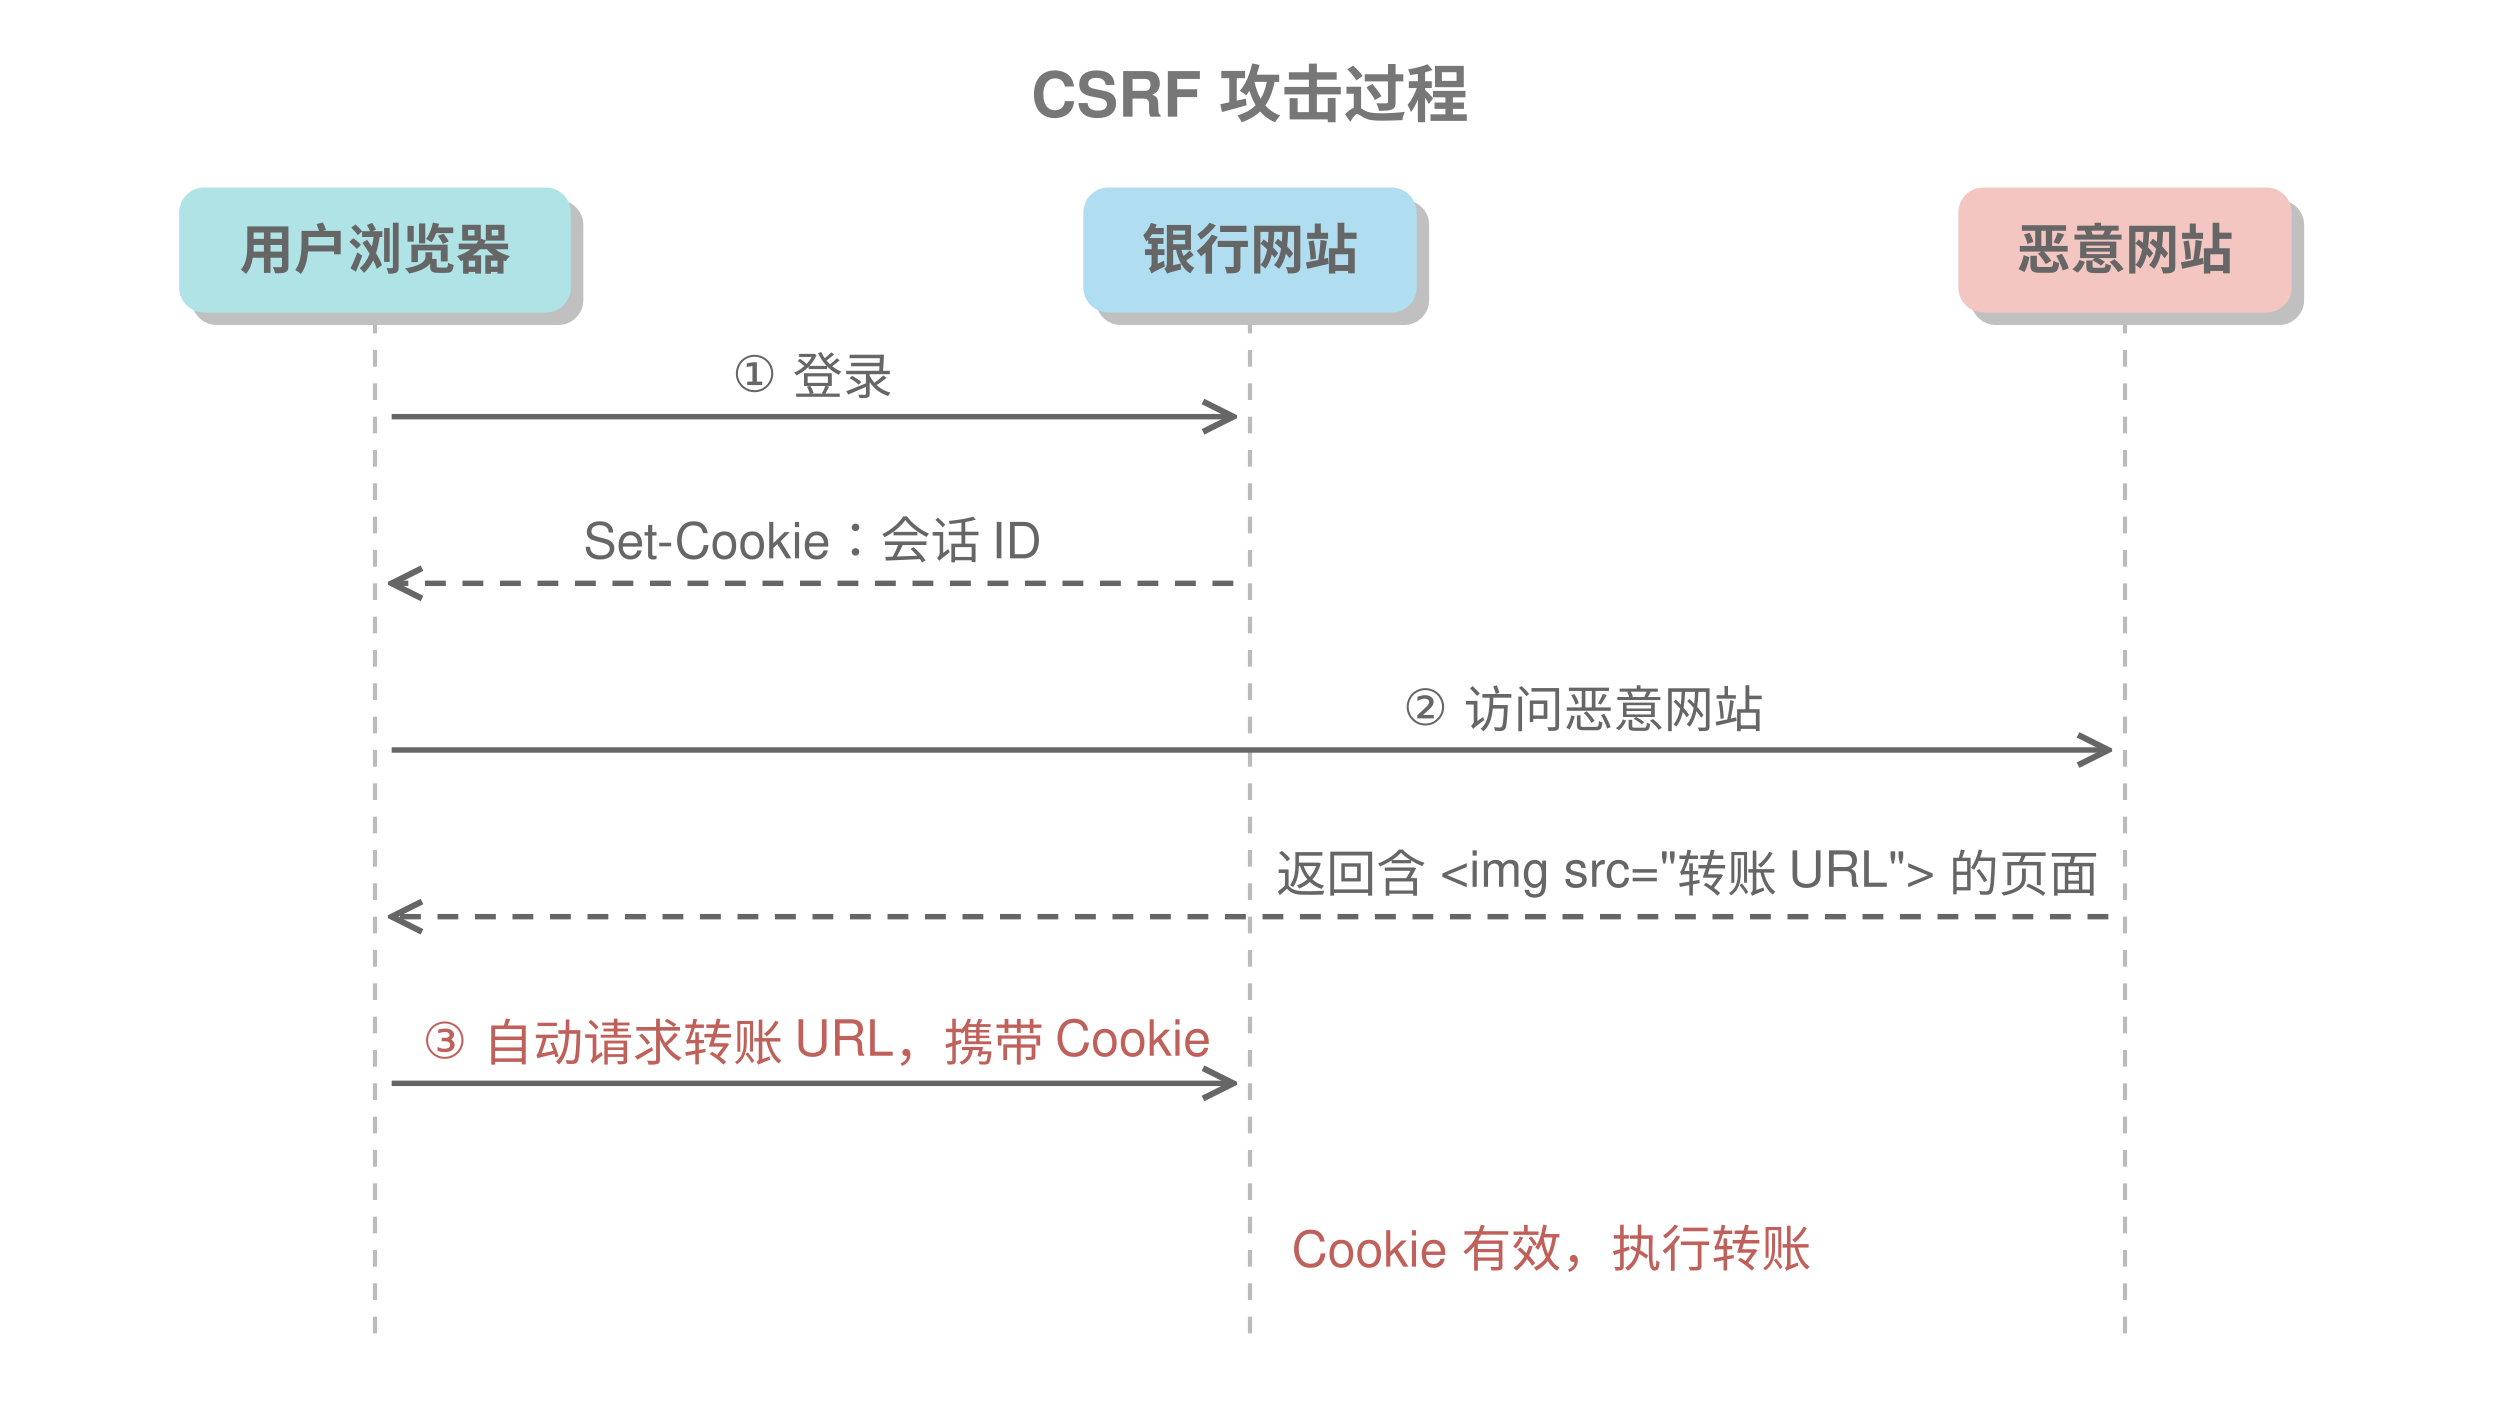
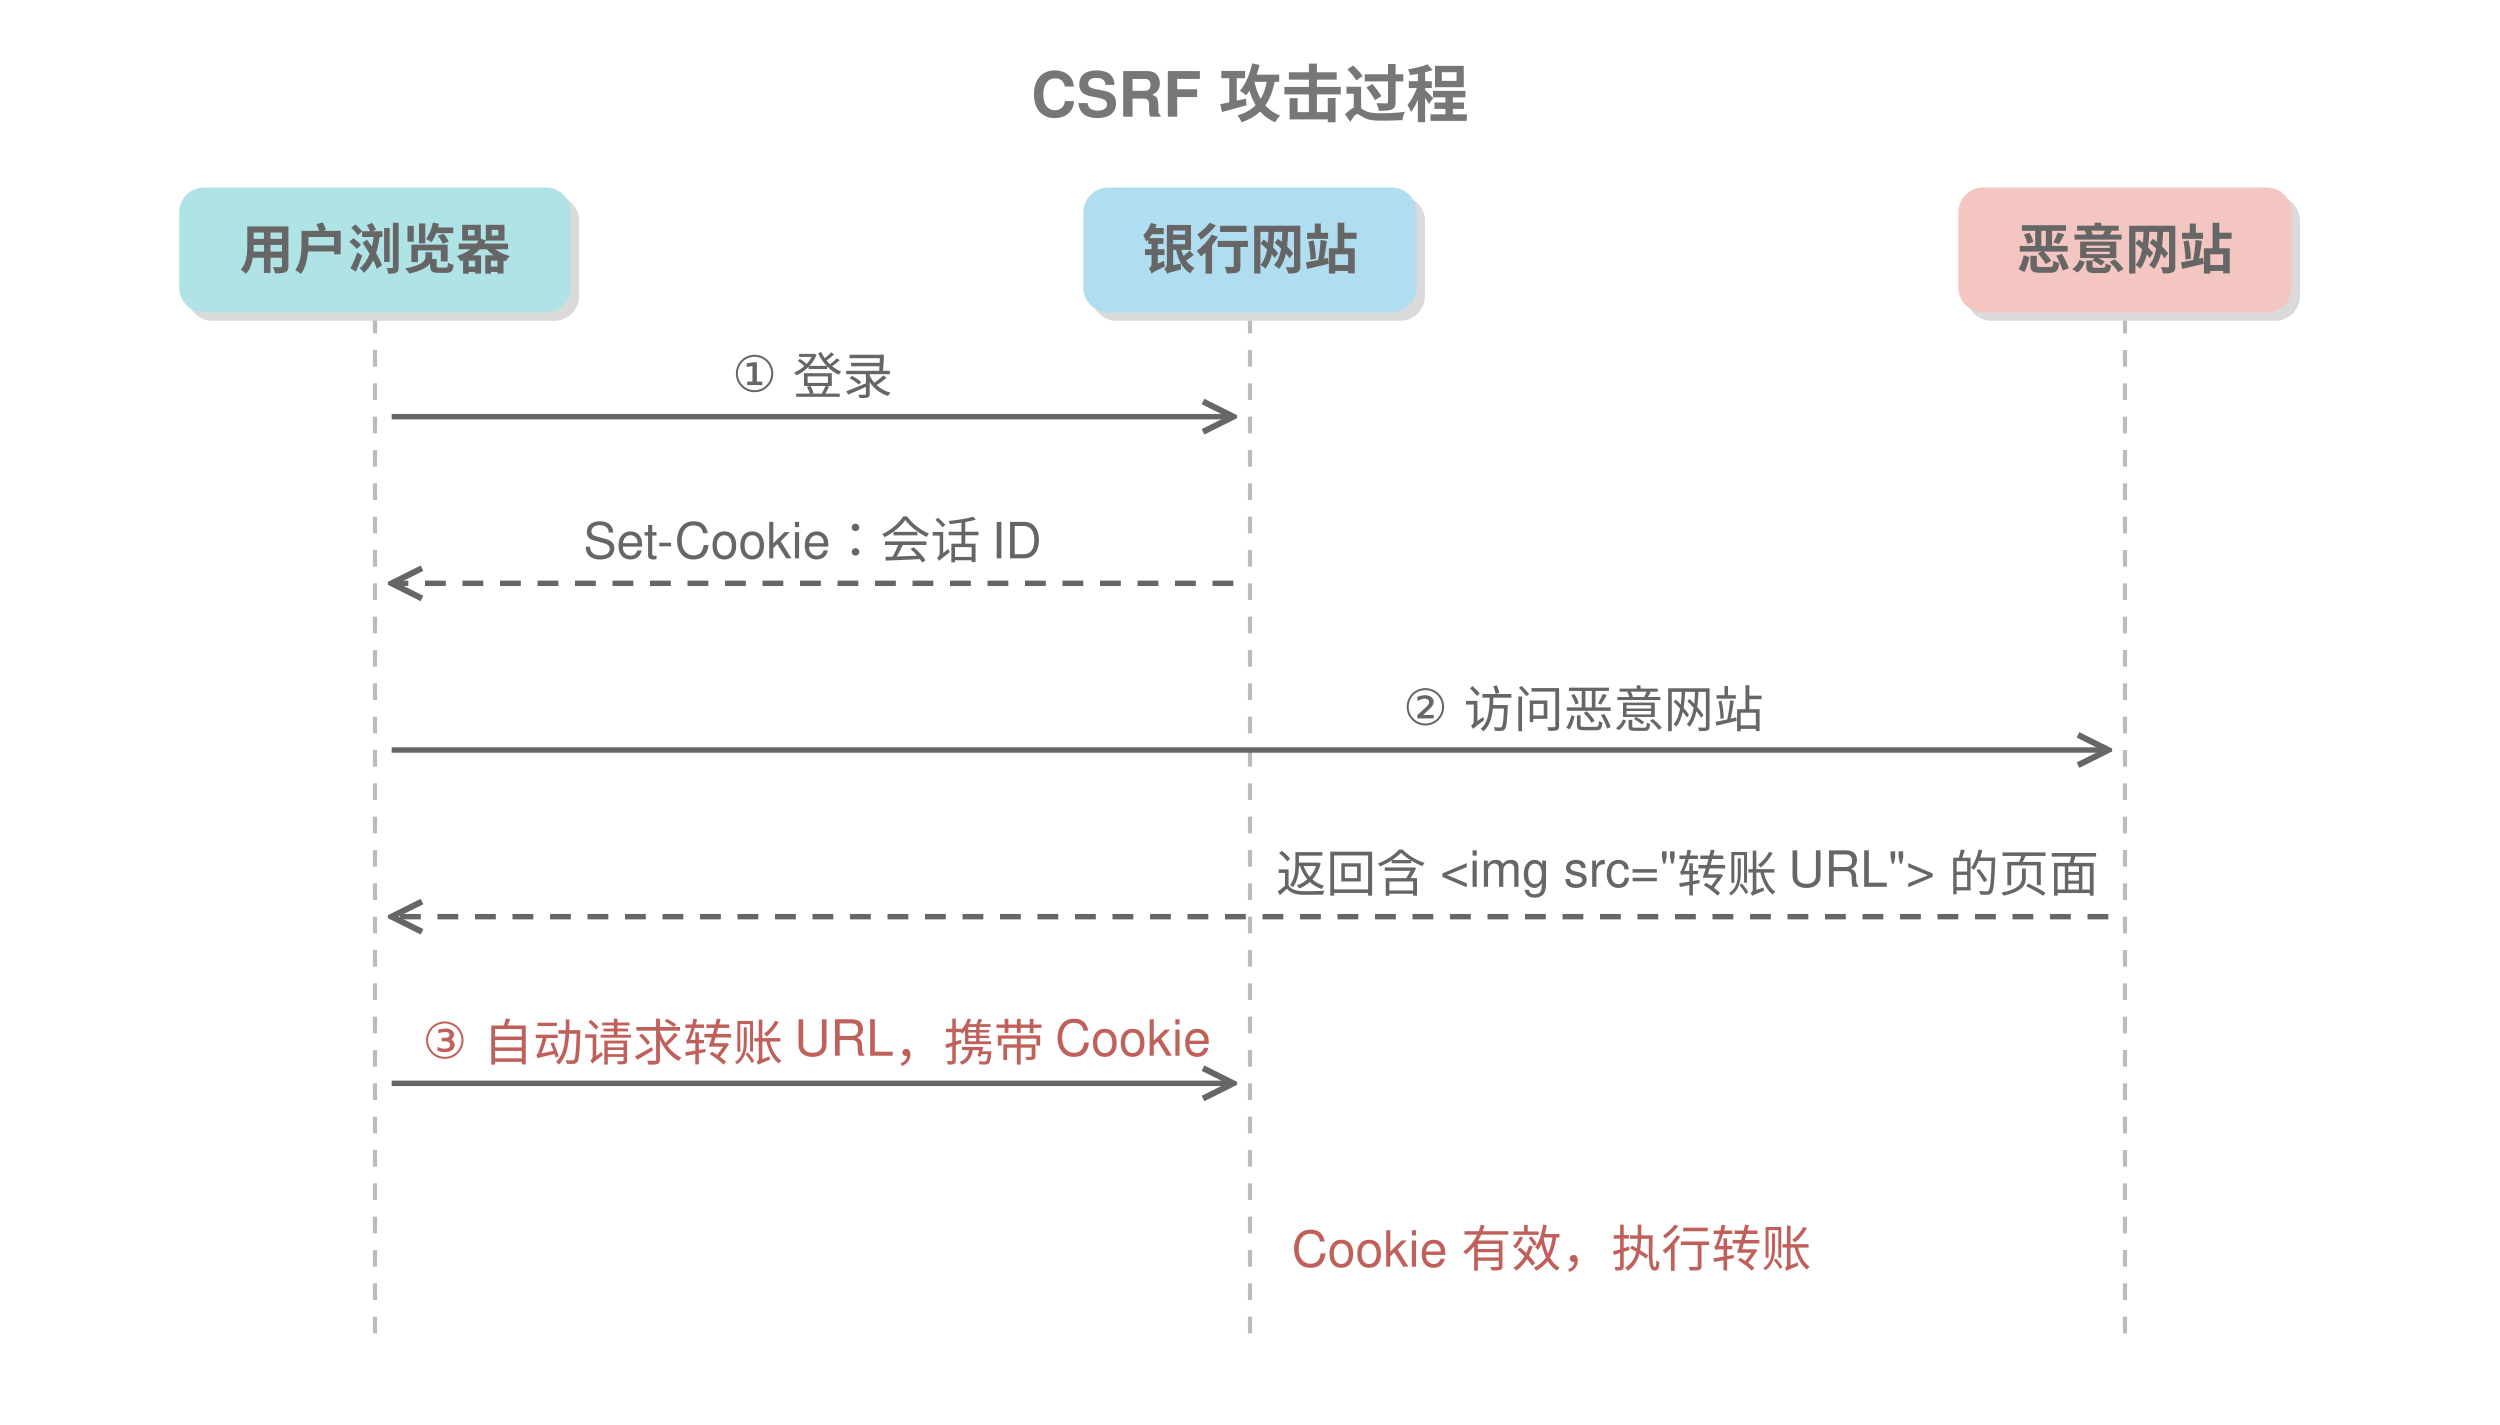
<svg xmlns="http://www.w3.org/2000/svg" width="600" height="342" viewBox="0 0 600 342">
  <style>
    text { font-family: "PingFang SC", "Microsoft YaHei", Helvetica, Arial, sans-serif; fill: #666; font-size: 13px; }
    .head { font-weight: bold; text-anchor: middle; }
    .msg { text-anchor: middle; font-size: 12px; }
    .note { font-size: 12px; fill: #C0605A; }
    .ok { fill: #6A9F68; }
    .title { font-weight: bold; font-size: 15px; fill: #777; text-anchor: middle; }
    .life { stroke: #BBB; stroke-width: 1; stroke-dasharray: 4 4; }
    .arrow { stroke: #666; stroke-width: 1.3; fill: none; marker-end: url(#a); }
    .reply { stroke-dasharray: 5 4; }
    .lost { stroke: #C0605A; marker-end: url(#x); }
-     .shadow { fill: #C0C0C0; }
+     .shadow { fill: #DADADA; }
  </style>
  <defs>
    <marker id="a" viewBox="0 0 10 10" refX="9" refY="5" markerWidth="7" markerHeight="7" orient="auto">
      <path d="M1,1 L9,5 L1,9" fill="none" stroke="#666" stroke-width="1.6" />
    </marker>
    <marker id="x" viewBox="0 0 10 10" refX="9" refY="5" markerWidth="7" markerHeight="7" orient="auto">
      <path d="M1,1 L9,5 L1,9" fill="none" stroke="#C0605A" stroke-width="1.6" />
    </marker>
  </defs>
  <rect width="100%" height="100%" fill="#FFFFFF" />
  <text x="300" y="28" class="title">CSRF 攻击过程</text>
  <line x1="90" y1="76" x2="90" y2="322" class="life" />
  <line x1="300" y1="76" x2="300" y2="322" class="life" />
  <line x1="510" y1="76" x2="510" y2="322" class="life" />
-   <rect x="46" y="48" width="94" height="30" rx="6" class="shadow" />
+   <rect x="45" y="47" width="94" height="30" rx="6" class="shadow" />
  <rect x="43" y="45" width="94" height="30" rx="6" fill="#B0E3E6" />
  <text x="90" y="64.5" class="head">用户浏览器</text>
-   <rect x="263" y="48" width="80" height="30" rx="6" class="shadow" />
+   <rect x="262" y="47" width="80" height="30" rx="6" class="shadow" />
  <rect x="260" y="45" width="80" height="30" rx="6" fill="#B1DDF0" />
  <text x="300" y="64.5" class="head">银行网站</text>
-   <rect x="473" y="48" width="80" height="30" rx="6" class="shadow" />
+   <rect x="472" y="47" width="80" height="30" rx="6" class="shadow" />
  <rect x="470" y="45" width="80" height="30" rx="6" fill="#F3C6C2" />
  <text x="510" y="64.5" class="head">恶意网站</text>
  <line x1="94" y1="100" x2="296" y2="100" class="arrow" />
  <text x="195" y="94" class="msg">① 登录</text>
  <line x1="296" y1="140" x2="94" y2="140" class="arrow reply" />
  <text x="195" y="134" class="msg">Set-Cookie：会话 ID</text>
  <line x1="94" y1="180" x2="506" y2="180" class="arrow" />
  <text x="380" y="174" class="msg">② 访问恶意网站</text>
  <line x1="506" y1="220" x2="94" y2="220" class="arrow reply" />
  <text x="405" y="214" class="msg">返回含 &lt;img src="转账 URL"&gt; 的页面</text>
  <line x1="94" y1="260" x2="296" y2="260" class="arrow" />
  <text x="196" y="254" class="msg note">③ 自动请求转账 URL，携带 Cookie</text>
  <text x="310" y="304" class="note" text-anchor="start">Cookie 有效，执行转账</text>
</svg>
